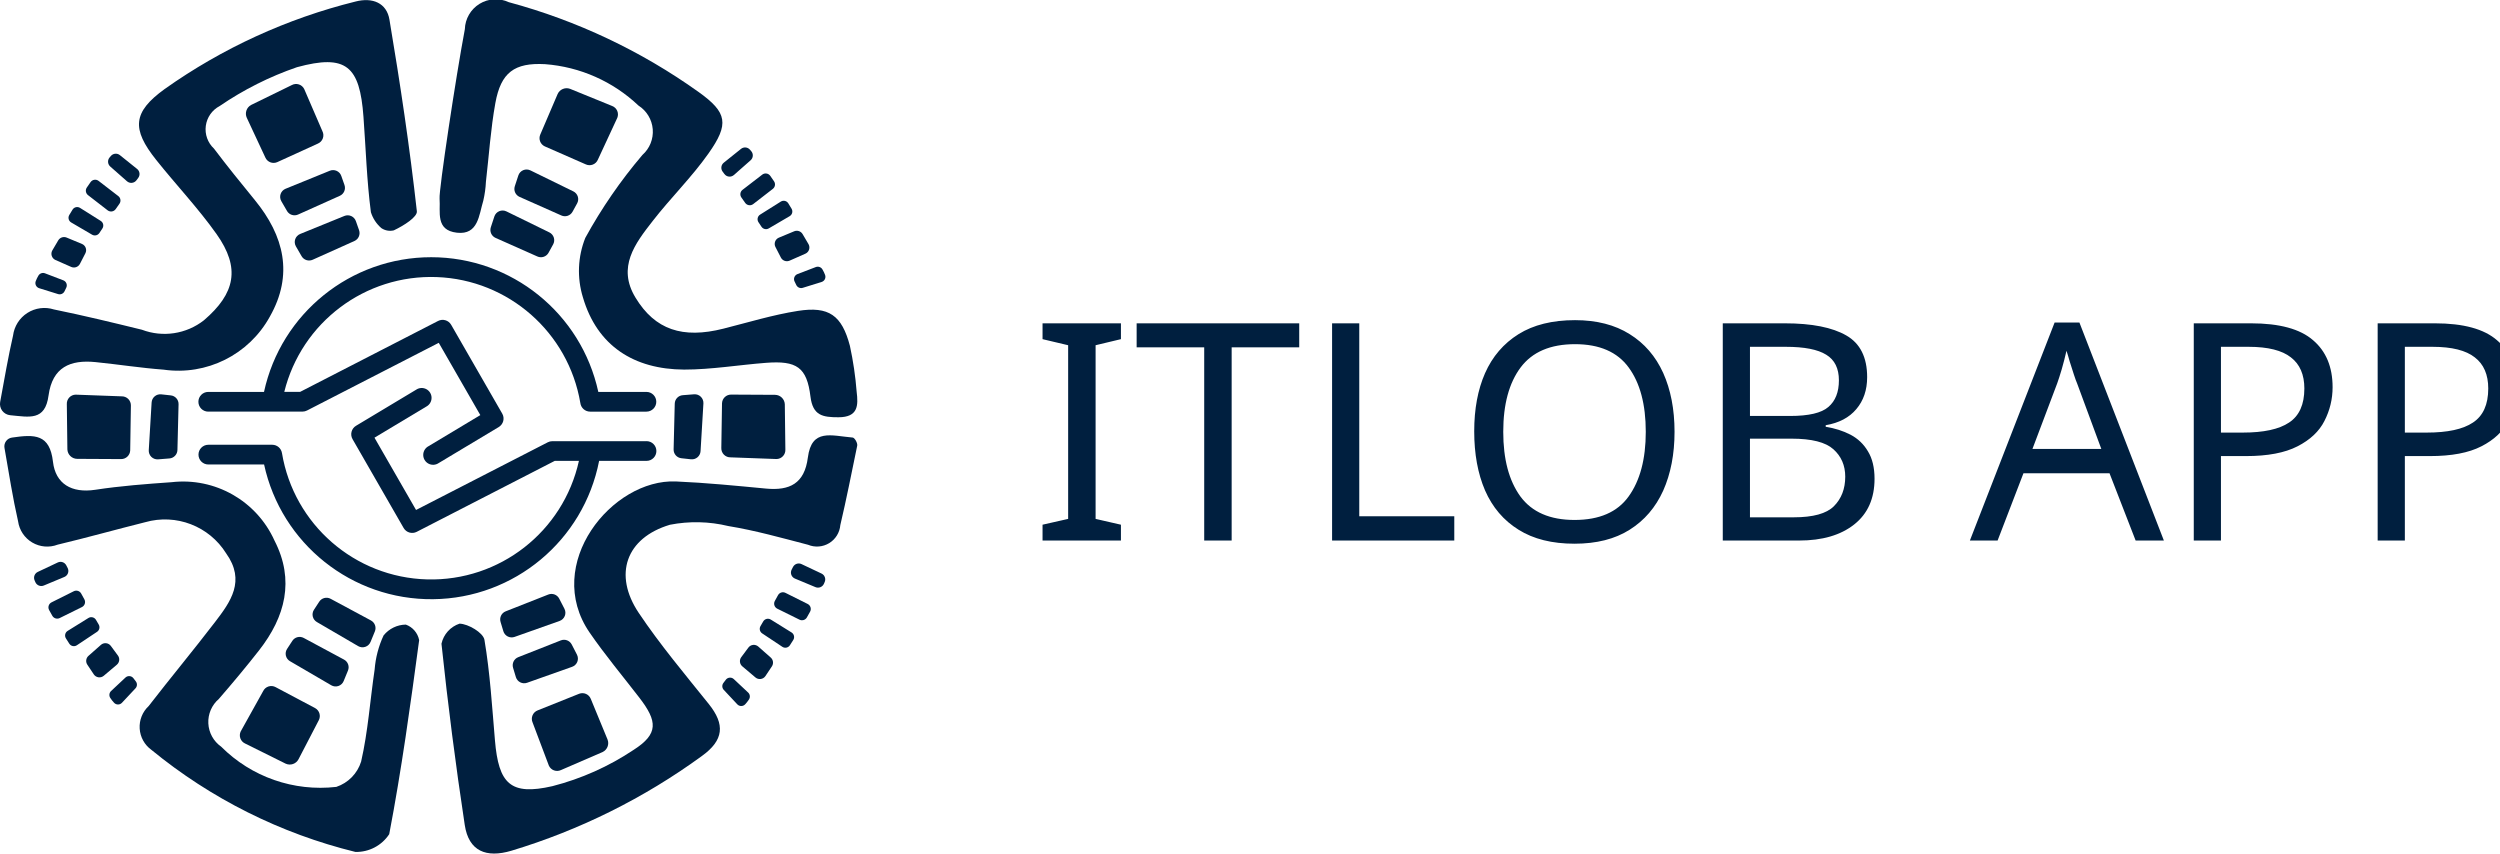
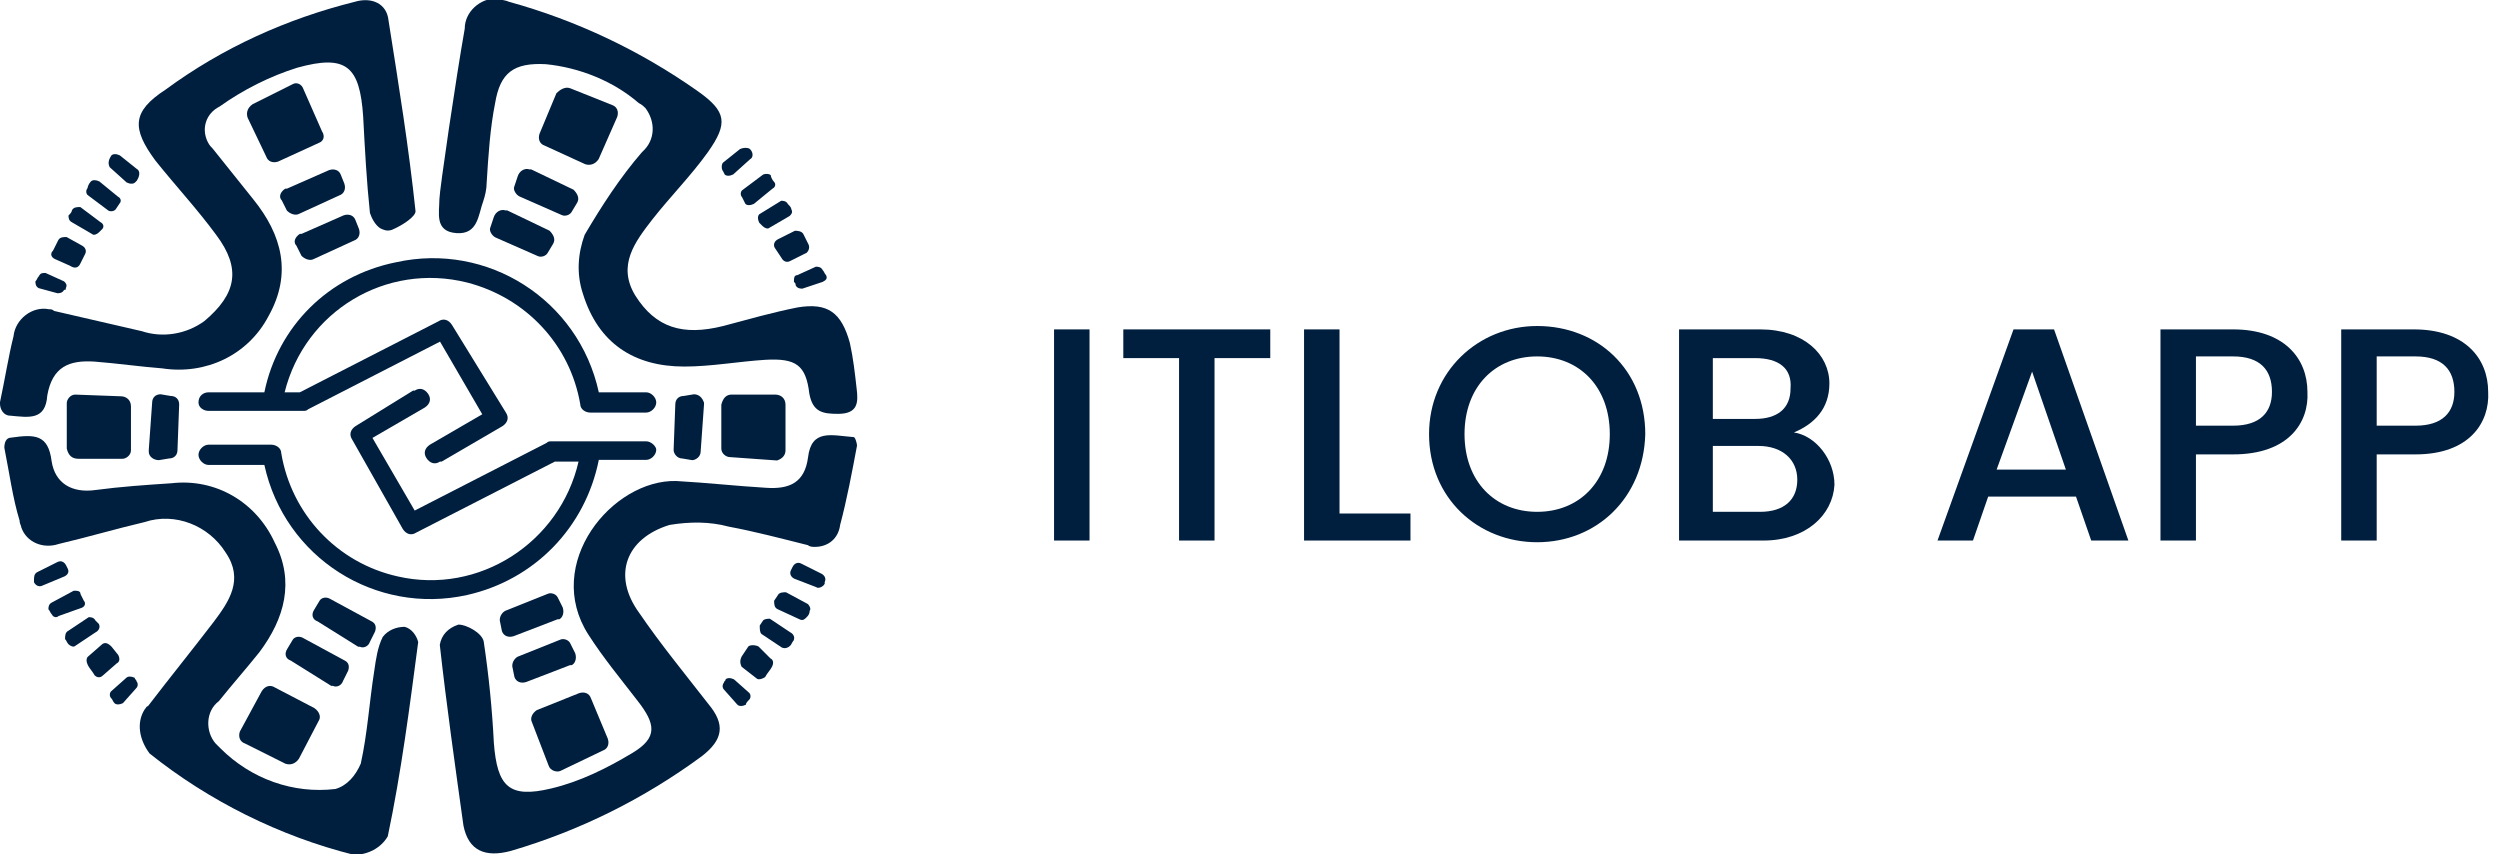
- <svg xmlns="http://www.w3.org/2000/svg" width="148" height="50.534" viewBox="0 0 148 50.534">
-   <defs>
-     <style>.a,.b{fill:#001f3f;}.a{font-size:18px;font-family:Poppins-Medium, Poppins;font-weight:500;}</style>
-   </defs>
+ <svg xmlns="http://www.w3.org/2000/svg" version="1.1" id="Capa_1" x="0px" y="0px" viewBox="0 0 148 50.5" style="enable-background:new 0 0 148 50.5;" xml:space="preserve">
+   <style type="text/css">
+ 	.st0{enable-background:new    ;}
+ 	.st1{fill:#001F3F;}
+ </style>
  <g transform="translate(-69 -15)">
-     <text class="a" transform="translate(130 47)">
-       <tspan x="0" y="0">ITLOB APP</tspan>
-     </text>
+     <g class="st0">
+       <path class="st1" d="M131.4,34.5h2.1V47h-2.1V34.5z" />
+       <path class="st1" d="M135.5,34.5h8.7v1.7h-3.3V47h-2.1V36.2h-3.3V34.5z" />
+       <path class="st1" d="M148.3,34.5v10.9h4.2V47h-6.3V34.5H148.3z" />
+       <path class="st1" d="M160,47.1c-3.5,0-6.4-2.6-6.4-6.4c0-3.7,2.9-6.4,6.4-6.4c3.6,0,6.4,2.6,6.4,6.4    C166.3,44.5,163.5,47.1,160,47.1z M160,45.3c2.5,0,4.3-1.8,4.3-4.6c0-2.8-1.8-4.6-4.3-4.6c-2.5,0-4.3,1.8-4.3,4.6    C155.7,43.5,157.5,45.3,160,45.3z" />
+       <path class="st1" d="M173.4,47h-5V34.5h4.8c2.6,0,4.1,1.5,4.1,3.2c0,1.5-0.9,2.4-2.1,2.9c1.3,0.2,2.4,1.6,2.4,3.1    C177.5,45.5,175.9,47,173.4,47z M172.9,36.2h-2.5v3.6h2.5c1.3,0,2.1-0.6,2.1-1.8C175.1,36.8,174.3,36.2,172.9,36.2z M173.1,41.4    h-2.7v3.9h2.8c1.4,0,2.2-0.7,2.2-1.9C175.4,42.2,174.5,41.4,173.1,41.4z" />
+       <path class="st1" d="M191.9,44.4h-5.2l-0.9,2.6h-2.1l4.5-12.5h2.4L195,47h-2.2L191.9,44.4z M189.3,37l-2.1,5.8h4.1L189.3,37z" />
+       <path class="st1" d="M201.2,41.9H199V47h-2.1V34.5h4.3c3,0,4.4,1.7,4.4,3.7C205.7,40,204.5,41.9,201.2,41.9z M201.2,40.2    c1.6,0,2.3-0.8,2.3-2c0-1.3-0.7-2.1-2.3-2.1H199v4.1H201.2z" />
+       <path class="st1" d="M212,41.9h-2.3V47h-2.1V34.5h4.3c3,0,4.4,1.7,4.4,3.7C216.4,40,215.2,41.9,212,41.9z M212,40.2    c1.6,0,2.3-0.8,2.3-2c0-1.3-0.7-2.1-2.3-2.1h-2.3v4.1H212z" />
+     </g>
    <g transform="translate(52.156 11.008)">
      <g transform="translate(28.594 19.217)">
-         <path class="b" d="M96.38,115.426h5.574a.583.583,0,0,0,.267-.065l7.8-4.007,2.46,4.279-3.068,1.841a.584.584,0,1,0,.6,1l3.56-2.136a.584.584,0,0,0,.206-.792l-3.024-5.259a.584.584,0,0,0-.773-.228l-8.171,4.2h-.936a8.958,8.958,0,0,1,17.527.657.584.584,0,0,0,.58.512h3.332a.584.584,0,1,0,0-1.168h-2.848a10.127,10.127,0,0,0-19.791,0h-3.3a.584.584,0,0,0,0,1.168Z" transform="translate(-95.796 -106.284)" />
-         <path class="b" d="M122.317,161.558h-5.574a.583.583,0,0,0-.267.065l-7.8,4.007-2.461-4.279,3.068-1.841a.584.584,0,1,0-.6-1l-3.56,2.136a.584.584,0,0,0-.206.792l3.024,5.259a.584.584,0,0,0,.773.228l8.171-4.2h1.433a8.957,8.957,0,0,1-17.58-.466.584.584,0,0,0-.576-.489H96.38a.584.584,0,0,0,0,1.168h3.3a10.126,10.126,0,0,0,19.834-.214h2.806a.584.584,0,1,0,0-1.168Z" transform="translate(-95.796 -150.665)" />
+         <path class="st1" d="M0.6,9.1h5.6c0.1,0,0.2,0,0.3-0.1l7.8-4l2.5,4.3l-3.1,1.8c-0.3,0.2-0.4,0.5-0.2,0.8c0.2,0.3,0.5,0.4,0.8,0.2     c0,0,0,0,0.1,0l3.6-2.1c0.3-0.2,0.4-0.5,0.2-0.8L15,4c-0.2-0.3-0.5-0.4-0.8-0.2L6,8H5.1c1.2-4.8,6-7.7,10.8-6.5     c3.5,0.9,6.1,3.7,6.7,7.2c0,0.3,0.3,0.5,0.6,0.5h3.3c0.3,0,0.6-0.3,0.6-0.6c0-0.3-0.3-0.6-0.6-0.6c0,0,0,0,0,0h-2.8     c-1.2-5.5-6.6-8.9-12-7.7C7.7,1.1,4.7,4.1,3.9,8H0.6C0.3,8,0,8.2,0,8.6C0,8.9,0.3,9.1,0.6,9.1L0.6,9.1z" />
+         <path class="st1" d="M26.5,10.9h-5.6c-0.1,0-0.2,0-0.3,0.1l-7.8,4l-2.5-4.3l3.1-1.8c0.3-0.2,0.4-0.5,0.2-0.8     c-0.2-0.3-0.5-0.4-0.8-0.2c0,0,0,0-0.1,0L9.3,10c-0.3,0.2-0.4,0.5-0.2,0.8l3,5.3c0.2,0.3,0.5,0.4,0.8,0.2l8.2-4.2h1.4     c-1.1,4.8-5.9,7.9-10.7,6.8c-3.6-0.8-6.3-3.7-6.9-7.3c0-0.3-0.3-0.5-0.6-0.5H0.6c-0.3,0-0.6,0.3-0.6,0.6c0,0.3,0.3,0.6,0.6,0.6     h3.3c1.2,5.5,6.6,8.9,12,7.7c4-0.9,7-4,7.8-8h2.8c0.3,0,0.6-0.3,0.6-0.6C27.1,11.2,26.8,10.9,26.5,10.9     C26.5,10.9,26.5,10.9,26.5,10.9L26.5,10.9z" />
      </g>
      <g transform="translate(31.403 8.959)">
-         <path class="b" d="M118.93,40.9l-2.41,1.1a.535.535,0,0,1-.7-.27l-1.1-2.357a.585.585,0,0,1,.256-.759l2.411-1.179a.535.535,0,0,1,.729.229l1.079,2.5A.535.535,0,0,1,118.93,40.9Z" transform="translate(-114.669 -37.367)" />
+         <path class="st1" d="M4.3,3.5L1.9,4.6c-0.3,0.1-0.6,0-0.7-0.3L0.1,2c-0.1-0.3,0-0.6,0.3-0.8l2.4-1.2C3-0.1,3.3,0,3.4,0.3     c0,0,0,0,0,0l1.1,2.5C4.7,3.1,4.6,3.4,4.3,3.5C4.3,3.5,4.3,3.5,4.3,3.5z" />
      </g>
      <g transform="translate(33.429 14.061)">
-         <path class="b" d="M131.814,73.169l-2.473,1.11a.515.515,0,0,1-.656-.211l-.336-.581a.514.514,0,0,1,.251-.734l2.62-1.067a.514.514,0,0,1,.679.306l.189.538A.515.515,0,0,1,131.814,73.169Z" transform="translate(-128.28 -71.647)" />
+         <path class="st1" d="M3.5,1.5L1.1,2.6c-0.2,0.1-0.5,0-0.7-0.2L0.1,1.8C-0.1,1.6,0,1.3,0.3,1.1c0,0,0,0,0.1,0L2.9,0     c0.3-0.1,0.6,0,0.7,0.3c0,0,0,0,0,0l0.2,0.5C3.9,1.1,3.8,1.4,3.5,1.5z" />
      </g>
      <g transform="translate(34.293 16.738)">
-         <path class="b" d="M137.623,91.151l-2.473,1.11a.514.514,0,0,1-.656-.211l-.336-.581a.514.514,0,0,1,.251-.734l2.62-1.067a.514.514,0,0,1,.679.306l.189.538A.514.514,0,0,1,137.623,91.151Z" transform="translate(-134.089 -89.63)" />
+         <path class="st1" d="M3.5,1.5L1.1,2.6c-0.2,0.1-0.5,0-0.7-0.2L0.1,1.8C-0.1,1.6,0,1.3,0.3,1.1c0,0,0,0,0.1,0L2.9,0     c0.3-0.1,0.6,0,0.7,0.3c0,0,0,0,0,0l0.2,0.5C3.9,1.1,3.8,1.4,3.5,1.5z" />
      </g>
      <g transform="translate(31.042 44.604)">
-         <path class="b" d="M114.365,276.932l2.339,1.241a.535.535,0,0,1,.211.717l-1.2,2.311a.585.585,0,0,1-.757.26l-2.4-1.192a.535.535,0,0,1-.264-.718l1.326-2.382A.535.535,0,0,1,114.365,276.932Z" transform="translate(-112.242 -276.863)" />
+         <path class="st1" d="M2.1,0.1l2.3,1.2C4.7,1.5,4.8,1.8,4.7,2L3.5,4.3C3.3,4.6,3,4.7,2.7,4.6L0.3,3.4C0,3.3-0.1,3,0,2.7     c0,0,0,0,0,0l1.3-2.4C1.5,0,1.8-0.1,2.1,0.1C2.1,0.1,2.1,0.1,2.1,0.1z" />
      </g>
      <g transform="translate(33.755 41.697)">
-         <path class="b" d="M131.539,257.391l2.388,1.283a.514.514,0,0,1,.232.649l-.255.621a.514.514,0,0,1-.735.249l-2.444-1.426a.514.514,0,0,1-.172-.725l.311-.477A.514.514,0,0,1,131.539,257.391Z" transform="translate(-130.47 -257.33)" />
+         <path class="st1" d="M1.1,0.1l2.4,1.3C3.7,1.5,3.8,1.7,3.7,2L3.4,2.6C3.3,2.9,3,3,2.8,2.9c0,0,0,0-0.1,0L0.3,1.4     C0,1.3-0.1,1,0.1,0.7c0,0,0,0,0,0l0.3-0.5C0.5,0,0.8-0.1,1.1,0.1z" />
      </g>
      <g transform="translate(35.348 39.379)">
-         <path class="b" d="M142.245,241.819l2.388,1.283a.514.514,0,0,1,.232.649l-.255.621a.514.514,0,0,1-.735.249l-2.444-1.426a.514.514,0,0,1-.172-.725l.311-.477A.514.514,0,0,1,142.245,241.819Z" transform="translate(-141.177 -241.758)" />
+         <path class="st1" d="M1.1,0.1l2.4,1.3C3.7,1.5,3.8,1.7,3.7,2L3.4,2.6C3.3,2.9,3,3,2.8,2.9c0,0,0,0-0.1,0L0.3,1.4     C0,1.3-0.1,1,0.1,0.7c0,0,0,0,0,0l0.3-0.5C0.5,0,0.8-0.1,1.1,0.1z" />
      </g>
      <g transform="translate(48.327 45.027)">
-         <path class="b" d="M228.732,280.719l2.458-.984a.535.535,0,0,1,.683.3l.992,2.406a.585.585,0,0,1-.291.746l-2.463,1.066a.535.535,0,0,1-.718-.262l-.962-2.551A.536.536,0,0,1,228.732,280.719Z" transform="translate(-228.383 -279.701)" />
+         <path class="st1" d="M0.3,1l2.5-1c0.3-0.1,0.6,0,0.7,0.3l1,2.4c0.1,0.3,0,0.6-0.3,0.7L1.7,4.6C1.5,4.7,1.1,4.6,1,4.3c0,0,0,0,0,0     L0,1.7C-0.1,1.5,0,1.2,0.3,1C0.3,1,0.3,1,0.3,1z" />
      </g>
      <g transform="translate(47.197 41.866)">
-         <path class="b" d="M221.111,259.494l2.522-.994a.514.514,0,0,1,.645.242l.309.6a.514.514,0,0,1-.285.722l-2.667.945a.514.514,0,0,1-.664-.337l-.164-.546A.514.514,0,0,1,221.111,259.494Z" transform="translate(-220.785 -258.463)" />
+         <path class="st1" d="M0.3,1l2.5-1c0.2-0.1,0.5,0,0.6,0.2l0.3,0.6c0.1,0.3,0,0.6-0.2,0.7c0,0,0,0-0.1,0L0.8,2.5     c-0.3,0.1-0.6,0-0.7-0.3c0,0,0,0,0,0L0,1.7C-0.1,1.4,0.1,1.1,0.3,1z" />
      </g>
      <g transform="translate(46.457 39.152)">
-         <path class="b" d="M216.139,241.262l2.522-.994a.514.514,0,0,1,.645.242l.309.6a.514.514,0,0,1-.285.722l-2.667.945a.514.514,0,0,1-.664-.337l-.164-.546A.514.514,0,0,1,216.139,241.262Z" transform="translate(-215.814 -240.232)" />
+         <path class="st1" d="M0.3,1l2.5-1c0.2-0.1,0.5,0,0.6,0.2l0.3,0.6c0.1,0.3,0,0.6-0.2,0.7c0,0,0,0-0.1,0L0.8,2.5     c-0.3,0.1-0.6,0-0.7-0.3c0,0,0,0,0,0L0,1.7C-0.1,1.4,0.1,1.1,0.3,1z" />
      </g>
      <g transform="translate(48.784 9.211)">
-         <path class="b" d="M234.184,43.564,231.76,42.5a.535.535,0,0,1-.263-.7l1.024-2.392a.585.585,0,0,1,.736-.314l2.486,1.013a.535.535,0,0,1,.315.7l-1.148,2.473A.535.535,0,0,1,234.184,43.564Z" transform="translate(-231.452 -39.055)" />
+         <path class="st1" d="M2.7,4.5L0.3,3.4C0,3.3-0.1,3,0,2.7l1-2.4C1.2,0.1,1.5-0.1,1.8,0l2.5,1c0.3,0.1,0.4,0.4,0.3,0.7c0,0,0,0,0,0     L3.5,4.2C3.3,4.5,3,4.6,2.7,4.5C2.8,4.5,2.7,4.5,2.7,4.5z" />
      </g>
      <g transform="translate(47.295 14.021)">
-         <path class="b" d="M224.225,74.1,221.75,73a.514.514,0,0,1-.279-.63l.209-.638a.514.514,0,0,1,.715-.3l2.541,1.243a.514.514,0,0,1,.224.71l-.275.5A.514.514,0,0,1,224.225,74.1Z" transform="translate(-221.445 -71.374)" />
+         <path class="st1" d="M2.8,2.7L0.3,1.6C0.1,1.5-0.1,1.2,0,1l0.2-0.6C0.3,0.1,0.6-0.1,0.9,0c0,0,0,0,0.1,0l2.5,1.2     C3.7,1.4,3.9,1.7,3.7,2c0,0,0,0,0,0L3.4,2.5C3.3,2.7,3,2.8,2.8,2.7z" />
      </g>
      <g transform="translate(45.875 16.449)">
-         <path class="b" d="M214.685,90.412l-2.475-1.1a.514.514,0,0,1-.279-.63l.209-.638a.514.514,0,0,1,.715-.3l2.541,1.243a.514.514,0,0,1,.224.71l-.275.5A.514.514,0,0,1,214.685,90.412Z" transform="translate(-211.905 -87.686)" />
+         <path class="st1" d="M2.8,2.7L0.3,1.6C0.1,1.5-0.1,1.2,0,1l0.2-0.6C0.3,0.1,0.6-0.1,0.9,0c0,0,0,0,0.1,0l2.5,1.2     C3.7,1.4,3.9,1.7,3.7,2c0,0,0,0,0,0L3.4,2.5C3.3,2.7,3,2.8,2.8,2.7z" />
      </g>
      <g transform="translate(59.546 27.352)">
-         <path class="b" d="M303.757,164.11l.041-2.647a.535.535,0,0,1,.542-.514l2.6.014a.585.585,0,0,1,.576.556l.033,2.684a.535.535,0,0,1-.519.561l-2.724-.1A.535.535,0,0,1,303.757,164.11Z" transform="translate(-303.757 -160.949)" />
+         <path class="st1" d="M0,3.2l0-2.6C0.1,0.2,0.3,0,0.6,0l2.6,0c0.3,0,0.6,0.2,0.6,0.6l0,2.7c0,0.3-0.2,0.5-0.5,0.6c0,0,0,0,0,0     L0.5,3.7C0.3,3.7,0,3.5,0,3.2C0,3.2,0,3.2,0,3.2z" />
      </g>
      <g transform="translate(56.722 27.333)">
-         <path class="b" d="M284.784,164.083l.067-2.71a.514.514,0,0,1,.474-.5l.669-.053a.514.514,0,0,1,.554.543l-.169,2.824a.514.514,0,0,1-.569.481l-.566-.062A.514.514,0,0,1,284.784,164.083Z" transform="translate(-284.784 -160.819)" />
+         <path class="st1" d="M0,3.3l0.1-2.7c0-0.3,0.2-0.5,0.5-0.5L1.2,0c0.3,0,0.5,0.2,0.6,0.5c0,0,0,0,0,0.1L1.6,3.4     c0,0.3-0.3,0.5-0.5,0.5c0,0,0,0,0,0L0.5,3.8C0.2,3.8,0,3.5,0,3.3z" />
      </g>
      <g transform="translate(20.797 27.352)">
-         <path class="b" d="M47.2,161.6l-.041,2.648a.535.535,0,0,1-.543.514l-2.6-.014a.585.585,0,0,1-.576-.556l-.033-2.684a.535.535,0,0,1,.519-.561l2.724.1A.535.535,0,0,1,47.2,161.6Z" transform="translate(-43.404 -160.944)" />
+         <path class="st1" d="M3.8,0.7l0,2.6c0,0.3-0.3,0.5-0.5,0.5l-2.6,0C0.3,3.8,0.1,3.6,0,3.2l0-2.7C0,0.3,0.2,0,0.5,0c0,0,0,0,0,0     l2.7,0.1C3.5,0.1,3.8,0.3,3.8,0.7C3.8,0.6,3.8,0.6,3.8,0.7z" />
      </g>
      <g transform="translate(25.651 27.333)">
-         <path class="b" d="M77.787,161.408l-.067,2.71a.514.514,0,0,1-.474.5l-.669.053a.514.514,0,0,1-.554-.544l.169-2.824a.514.514,0,0,1,.569-.48l.566.062A.514.514,0,0,1,77.787,161.408Z" transform="translate(-76.023 -160.819)" />
+         <path class="st1" d="M1.8,0.6L1.7,3.3c0,0.3-0.2,0.5-0.5,0.5L0.6,3.9C0.3,3.9,0,3.7,0,3.4c0,0,0,0,0-0.1l0.2-2.8     C0.2,0.2,0.4,0,0.7,0c0,0,0,0,0,0l0.6,0.1C1.6,0.1,1.8,0.3,1.8,0.6z" />
      </g>
      <g transform="translate(59.546 12.721)">
-         <path class="b" d="M305.452,62.77l.076.088a.385.385,0,0,1-.036.539l-.991.873a.384.384,0,0,1-.562-.06l-.105-.142a.382.382,0,0,1,.068-.527l1.021-.819A.384.384,0,0,1,305.452,62.77Z" transform="translate(-303.757 -62.638)" />
+         <path class="st1" d="M1.7,0.1L1.7,0.1c0.2,0.2,0.2,0.5,0,0.6l-1,0.9c-0.2,0.1-0.4,0.1-0.5,0c0,0,0,0,0,0L0.1,1.4     C0,1.3,0,1,0.1,0.9l1-0.8C1.3,0,1.6,0,1.7,0.1z" />
        <g transform="translate(1.126 1.541)">
-           <path class="b" d="M313.091,73.129q.113.16.224.323a.332.332,0,0,1-.072.449l-1.162.9a.332.332,0,0,1-.475-.073l-.224-.318a.331.331,0,0,1,.07-.455l1.168-.9A.331.331,0,0,1,313.091,73.129Z" transform="translate(-311.32 -72.989)" />
+           <path class="st1" d="M1.8,0.1C1.8,0.2,1.9,0.4,2,0.5c0.1,0.1,0.1,0.3-0.1,0.4L0.8,1.8C0.6,1.9,0.4,1.9,0.3,1.8c0,0,0,0,0,0      L0.1,1.4C0,1.3,0,1.1,0.1,1l1.2-0.9C1.4,0,1.7,0,1.8,0.1C1.8,0.1,1.8,0.1,1.8,0.1z" />
        </g>
        <g transform="translate(2.145 3.157)">
-           <path class="b" d="M319.991,84q.1.16.194.319a.321.321,0,0,1-.114.442l-1.237.724a.322.322,0,0,1-.431-.1l-.178-.267a.321.321,0,0,1,.1-.451l1.224-.77A.321.321,0,0,1,319.991,84Z" transform="translate(-318.171 -83.849)" />
+           <path class="st1" d="M1.8,0.2C1.9,0.3,2,0.4,2,0.5c0.1,0.2,0,0.3-0.1,0.4c0,0,0,0,0,0L0.7,1.6c-0.1,0.1-0.3,0-0.4-0.1L0.1,1.3      C0,1.1,0,0.9,0.1,0.8c0,0,0,0,0,0L1.4,0C1.5,0,1.7,0,1.8,0.2z" />
        </g>
        <g transform="translate(3.158 4.932)">
-           <path class="b" d="M325.346,97.371l-.327-.635a.4.4,0,0,1,.2-.548l.914-.38a.4.4,0,0,1,.494.166c.119.2.242.411.353.6a.4.4,0,0,1-.184.56l-.938.414A.4.4,0,0,1,325.346,97.371Z" transform="translate(-324.974 -95.778)" />
+           <path class="st1" d="M0.4,1.6L0,1c-0.1-0.2,0-0.4,0.2-0.5c0,0,0,0,0,0L1.2,0C1.3,0,1.6,0,1.7,0.2C1.8,0.4,1.9,0.6,2,0.8      C2.1,1,2,1.2,1.9,1.3c0,0,0,0,0,0L0.9,1.8C0.7,1.9,0.5,1.8,0.4,1.6z" />
        </g>
        <g transform="translate(4.299 7.059)">
-           <path class="b" d="M334.327,110.222a2.119,2.119,0,0,1,.157.325.319.319,0,0,1-.2.421l-1.121.349a.318.318,0,0,1-.38-.163c-.035-.07-.068-.136-.1-.206a.319.319,0,0,1,.168-.445l1.091-.418A.321.321,0,0,1,334.327,110.222Z" transform="translate(-332.642 -110.065)" />
+           <path class="st1" d="M1.7,0.2c0.1,0.1,0.1,0.2,0.2,0.3c0.1,0.2,0,0.3-0.2,0.4c0,0,0,0,0,0L0.5,1.3c-0.1,0-0.3,0-0.4-0.2      C0.1,1,0.1,1,0,0.9C0,0.7,0,0.5,0.2,0.5c0,0,0,0,0,0L1.3,0C1.4,0,1.6,0,1.7,0.2z" />
        </g>
      </g>
      <g transform="translate(59.599 37.351)">
        <g transform="translate(4.067)">
-           <path class="b" d="M333.447,229.223l-.046.107a.385.385,0,0,1-.5.2l-1.219-.508a.384.384,0,0,1-.192-.531l.081-.157a.382.382,0,0,1,.5-.17l1.183.559A.384.384,0,0,1,333.447,229.223Z" transform="translate(-331.446 -228.13)" />
+           <path class="st1" d="M2,1.1l0,0.1C1.9,1.4,1.6,1.5,1.5,1.4L0.2,0.9C0,0.8-0.1,0.6,0,0.4c0,0,0,0,0,0l0.1-0.2      C0.2,0,0.4-0.1,0.6,0l1.2,0.6C2,0.7,2.1,0.9,2,1.1z" />
        </g>
        <g transform="translate(3.075 1.703)">
-           <path class="b" d="M326.907,240.723q-.094.172-.192.343a.332.332,0,0,1-.435.132l-1.317-.651a.332.332,0,0,1-.143-.459l.188-.341a.331.331,0,0,1,.439-.137l1.317.658A.331.331,0,0,1,326.907,240.723Z" transform="translate(-324.779 -239.575)" />
+           <path class="st1" d="M2.1,1.1C2.1,1.3,2,1.4,1.9,1.5C1.8,1.6,1.7,1.7,1.5,1.6L0.2,1C0,0.9,0,0.7,0,0.5c0,0,0,0,0,0l0.2-0.3      C0.3,0,0.5,0,0.7,0L2,0.7C2.1,0.8,2.2,1,2.1,1.1C2.1,1.1,2.1,1.1,2.1,1.1z" />
        </g>
        <g transform="translate(2.222 3.27)">
-           <path class="b" d="M321.035,251.357q-.1.159-.2.314a.321.321,0,0,1-.448.092l-1.193-.794a.322.322,0,0,1-.1-.431l.162-.277a.321.321,0,0,1,.447-.111l1.229.763A.321.321,0,0,1,321.035,251.357Z" transform="translate(-319.05 -250.101)" />
+           <path class="st1" d="M2,1.3C1.9,1.4,1.9,1.5,1.8,1.6C1.7,1.7,1.5,1.8,1.3,1.7c0,0,0,0,0,0L0.1,0.9C0,0.8,0,0.6,0,0.4l0.2-0.3      C0.3,0,0.5,0,0.6,0c0,0,0,0,0,0l1.2,0.8C2,0.9,2.1,1.1,2,1.3C2,1.3,2,1.3,2,1.3z" />
        </g>
        <g transform="translate(1.047 4.812)">
-           <path class="b" d="M311.233,261.2l.427-.573a.4.4,0,0,1,.581-.06l.742.655a.4.4,0,0,1,.068.517c-.132.2-.264.4-.388.582a.4.4,0,0,1-.584.08l-.783-.662A.4.4,0,0,1,311.233,261.2Z" transform="translate(-311.155 -260.464)" />
+           <path class="st1" d="M0.1,0.7l0.4-0.6C0.6,0,0.9,0,1.1,0.1c0,0,0,0,0,0l0.7,0.7C2,0.9,2,1.1,1.9,1.3C1.8,1.5,1.6,1.7,1.5,1.9      C1.4,2,1.1,2.1,1,2c0,0,0,0,0,0L0.1,1.3C0,1.1,0,0.9,0.1,0.7z" />
        </g>
        <g transform="translate(0 6.76)">
-           <path class="b" d="M305.7,274.846a2.14,2.14,0,0,1-.223.284.319.319,0,0,1-.467,0l-.8-.854a.318.318,0,0,1-.02-.413c.048-.062.092-.12.139-.184a.319.319,0,0,1,.473-.043l.854.8A.321.321,0,0,1,305.7,274.846Z" transform="translate(-304.118 -273.554)" />
+           <path class="st1" d="M1.6,1.3C1.5,1.4,1.4,1.5,1.4,1.6C1.2,1.7,1,1.7,0.9,1.6c0,0,0,0,0,0L0.1,0.7C0,0.6,0,0.4,0.1,0.3      c0-0.1,0.1-0.1,0.1-0.2C0.3,0,0.5,0,0.7,0.1c0,0,0,0,0,0l0.9,0.8C1.7,1,1.7,1.2,1.6,1.3z" />
        </g>
      </g>
      <g transform="translate(18.94 13.092)">
        <g transform="translate(4.3)">
-           <path class="b" d="M59.986,65.268l-.076.088a.385.385,0,0,0,.036.539l.991.873a.384.384,0,0,0,.562-.06l.106-.142a.382.382,0,0,0-.068-.527l-1.021-.819A.384.384,0,0,0,59.986,65.268Z" transform="translate(-59.816 -65.137)" />
+           <path class="st1" d="M0.2,0.1L0.2,0.1C0,0.4,0,0.6,0.1,0.8l1,0.9c0.2,0.1,0.4,0.1,0.5,0c0,0,0,0,0,0l0.1-0.1      C1.9,1.3,1.9,1,1.7,0.9l-1-0.8C0.5,0,0.3,0,0.2,0.1z" />
        </g>
        <g transform="translate(2.986 1.541)">
-           <path class="b" d="M51.27,75.627q-.113.16-.224.323a.332.332,0,0,0,.072.449l1.162.9a.333.333,0,0,0,.475-.073l.224-.318a.331.331,0,0,0-.07-.454l-1.168-.9A.331.331,0,0,0,51.27,75.627Z" transform="translate(-50.989 -75.488)" />
+           <path class="st1" d="M0.3,0.1C0.2,0.2,0.1,0.4,0.1,0.5C0,0.6,0,0.8,0.1,0.9l1.2,0.9c0.1,0.1,0.4,0.1,0.5-0.1c0,0,0,0,0,0L2,1.4      C2.1,1.3,2.1,1.1,1.9,1L0.8,0.1C0.6,0,0.4,0,0.3,0.1C0.3,0.1,0.3,0.1,0.3,0.1z" />
        </g>
        <g transform="translate(1.959 3.157)">
-           <path class="b" d="M44.327,86.5q-.1.16-.194.319a.321.321,0,0,0,.114.442l1.237.724a.322.322,0,0,0,.431-.1l.178-.267a.321.321,0,0,0-.1-.451l-1.225-.77A.321.321,0,0,0,44.327,86.5Z" transform="translate(-44.087 -86.348)" />
+           <path class="st1" d="M0.2,0.2C0.2,0.3,0.1,0.4,0,0.5C0,0.6,0,0.8,0.2,0.9c0,0,0,0,0,0l1.2,0.7c0.1,0.1,0.3,0,0.4-0.1L2,1.3      c0.1-0.1,0.1-0.3-0.1-0.4c0,0,0,0,0,0L0.7,0C0.5,0,0.3,0,0.2,0.2z" />
        </g>
        <g transform="translate(0.946 4.932)">
-           <path class="b" d="M38.971,99.87l.327-.635a.4.4,0,0,0-.2-.548l-.914-.38a.4.4,0,0,0-.494.166c-.119.2-.242.411-.353.6a.4.4,0,0,0,.184.56l.938.414A.4.4,0,0,0,38.971,99.87Z" transform="translate(-37.284 -98.276)" />
+           <path class="st1" d="M1.7,1.6L2,1c0.1-0.2,0-0.4-0.2-0.5c0,0,0,0,0,0L0.9,0C0.7,0,0.5,0,0.4,0.2C0.3,0.4,0.2,0.6,0.1,0.8      C-0.1,1,0,1.2,0.2,1.3c0,0,0,0,0,0l0.9,0.4C1.4,1.9,1.6,1.8,1.7,1.6z" />
        </g>
        <g transform="translate(0 7.059)">
-           <path class="b" d="M31.107,112.72a2.128,2.128,0,0,0-.158.325.319.319,0,0,0,.2.421l1.121.349a.318.318,0,0,0,.38-.163c.035-.07.068-.136.1-.206a.319.319,0,0,0-.168-.445l-1.091-.418A.321.321,0,0,0,31.107,112.72Z" transform="translate(-30.928 -112.564)" />
+           <path class="st1" d="M0.2,0.2C0.1,0.3,0.1,0.4,0,0.5C0,0.6,0,0.8,0.2,0.9c0,0,0,0,0,0l1.1,0.3c0.1,0,0.3,0,0.4-0.2      C1.8,1,1.8,1,1.8,0.9c0.1-0.2,0-0.3-0.1-0.4c0,0,0,0,0,0L0.6,0C0.4,0,0.3,0,0.2,0.2z" />
        </g>
      </g>
      <g transform="translate(18.856 37.259)">
-         <path class="b" d="M30.4,228.6l.046.107a.385.385,0,0,0,.5.2l1.219-.508a.384.384,0,0,0,.192-.531l-.081-.157a.382.382,0,0,0-.5-.17l-1.183.559A.384.384,0,0,0,30.4,228.6Z" transform="translate(-30.365 -227.511)" />
+         <path class="st1" d="M0,1.1l0,0.1c0.1,0.2,0.3,0.3,0.5,0.2l1.2-0.5C2,0.8,2.1,0.6,2,0.4c0,0,0,0,0,0L1.9,0.2C1.8,0,1.6-0.1,1.4,0     L0.2,0.6C0,0.7,0,0.9,0,1.1z" />
        <g transform="translate(0.854 1.703)">
-           <path class="b" d="M36.145,240.1q.094.172.192.343a.332.332,0,0,0,.435.132l1.317-.651a.333.333,0,0,0,.143-.459l-.188-.341a.331.331,0,0,0-.439-.136l-1.317.658A.331.331,0,0,0,36.145,240.1Z" transform="translate(-36.104 -238.956)" />
+           <path class="st1" d="M0,1.1c0.1,0.1,0.1,0.2,0.2,0.3c0.1,0.2,0.3,0.2,0.4,0.1L2,1c0.2-0.1,0.2-0.3,0.1-0.4c0,0,0,0,0,0L1.9,0.2      C1.9,0,1.7,0,1.5,0L0.2,0.7C0,0.8,0,1,0,1.1C0,1.1,0,1.1,0,1.1z" />
        </g>
        <g transform="translate(1.841 3.27)">
-           <path class="b" d="M42.786,250.738q.1.159.2.314a.321.321,0,0,0,.448.092l1.193-.794a.322.322,0,0,0,.1-.432l-.162-.277a.321.321,0,0,0-.447-.111l-1.229.763A.321.321,0,0,0,42.786,250.738Z" transform="translate(-42.736 -249.482)" />
+           <path class="st1" d="M0,1.3c0.1,0.1,0.1,0.2,0.2,0.3c0.1,0.1,0.3,0.2,0.4,0.1c0,0,0,0,0,0l1.2-0.8C2,0.8,2.1,0.6,2,0.4L1.8,0.2      C1.7,0,1.5,0,1.4,0c0,0,0,0,0,0L0.2,0.8C0,0.9,0,1.1,0,1.3C0,1.3,0,1.3,0,1.3z" />
        </g>
        <g transform="translate(3.089 4.812)">
-           <path class="b" d="M53,260.577,52.575,260a.4.4,0,0,0-.581-.06l-.742.655a.4.4,0,0,0-.067.517c.132.2.264.4.388.582a.4.4,0,0,0,.584.08l.783-.662A.4.4,0,0,0,53,260.577Z" transform="translate(-51.118 -259.845)" />
+           <path class="st1" d="M1.9,0.7L1.5,0.2C1.3,0,1.1-0.1,0.9,0.1c0,0,0,0,0,0L0.1,0.8C0,0.9,0,1.1,0.1,1.3c0.1,0.2,0.3,0.4,0.4,0.6      C0.6,2,0.8,2.1,1,1.9c0,0,0,0,0,0l0.8-0.7C2,1.1,2,0.9,1.9,0.7z" />
        </g>
        <g transform="translate(4.465 6.76)">
-           <path class="b" d="M60.416,274.227a2.124,2.124,0,0,0,.223.284.319.319,0,0,0,.467,0l.8-.854a.318.318,0,0,0,.02-.413c-.048-.062-.092-.12-.139-.183a.319.319,0,0,0-.473-.044l-.854.8A.321.321,0,0,0,60.416,274.227Z" transform="translate(-60.363 -272.934)" />
+           <path class="st1" d="M0.1,1.3c0.1,0.1,0.1,0.2,0.2,0.3c0.1,0.1,0.3,0.1,0.5,0c0,0,0,0,0,0l0.8-0.9c0.1-0.1,0.1-0.3,0-0.4      c0-0.1-0.1-0.1-0.1-0.2C1.3,0,1.1,0,1,0.1c0,0,0,0,0,0L0.1,0.9C0,1,0,1.2,0.1,1.3z" />
        </g>
      </g>
      <g transform="translate(16.844 3.992)">
        <g transform="translate(26.136 25.776)">
-           <path class="b" d="M217.06,177.789c-.342,1.65-.641,3.18-1,4.7a1.385,1.385,0,0,1-1.912,1.164c-1.563-.407-3.125-.847-4.715-1.107a8.09,8.09,0,0,0-3.461-.077c-2.609.779-3.36,2.956-1.847,5.215,1.26,1.88,2.726,3.625,4.146,5.394.974,1.214.9,2.142-.417,3.088a37.542,37.542,0,0,1-11.265,5.6c-1.493.444-2.528.029-2.763-1.525q-.811-5.348-1.378-10.729a1.62,1.62,0,0,1,1.07-1.189c.52.013,1.4.539,1.474.957.332,1.963.452,3.964.622,5.953.218,2.563.909,3.283,3.4,2.711a15.676,15.676,0,0,0,4.806-2.146c1.478-.947,1.425-1.687.348-3.086-.988-1.282-2.031-2.526-2.947-3.857-2.787-4.05,1.328-9.112,5.107-8.95,1.78.077,3.558.254,5.333.422,1.4.132,2.279-.295,2.477-1.836.223-1.742,1.388-1.292,2.655-1.185C216.913,177.32,217.092,177.637,217.06,177.789Z" transform="translate(-192.449 -177.179)" />
+           <path class="st1" d="M24.6,0.6c-0.3,1.6-0.6,3.2-1,4.7c-0.1,0.8-0.7,1.3-1.5,1.3c-0.1,0-0.3,0-0.4-0.1c-1.6-0.4-3.1-0.8-4.7-1.1      c-1.1-0.3-2.3-0.3-3.5-0.1c-2.6,0.8-3.4,3-1.8,5.2c1.3,1.9,2.7,3.6,4.1,5.4c1,1.2,0.9,2.1-0.4,3.1c-3.4,2.5-7.2,4.4-11.3,5.6      c-1.5,0.4-2.5,0-2.8-1.5c-0.5-3.6-1-7.1-1.4-10.7c0.1-0.6,0.5-1,1.1-1.2c0.5,0,1.4,0.5,1.5,1c0.3,2,0.5,4,0.6,6      c0.2,2.6,0.9,3.3,3.4,2.7c1.7-0.4,3.3-1.2,4.8-2.1c1.5-0.9,1.4-1.7,0.3-3.1c-1-1.3-2-2.5-2.9-3.9C6,7.6,10.1,2.6,13.9,2.7      c1.8,0.1,3.6,0.3,5.3,0.4c1.4,0.1,2.3-0.3,2.5-1.8c0.2-1.7,1.4-1.3,2.7-1.2C24.5,0.1,24.6,0.5,24.6,0.6z" />
        </g>
        <g transform="translate(0 0.007)">
-           <path class="b" d="M17.447,28.615a.668.668,0,0,1-.593-.787c.262-1.423.477-2.682.762-3.925a1.87,1.87,0,0,1,2.423-1.549c1.744.356,3.476.776,5.206,1.2a3.778,3.778,0,0,0,3.672-.56c1.857-1.591,2.17-3.092.749-5.1-1.09-1.539-2.4-2.917-3.581-4.4-1.453-1.826-1.393-2.817.512-4.193A33.482,33.482,0,0,1,37.886,4.126C38.9,3.861,39.738,4.211,39.9,5.2c.634,3.766,1.2,7.548,1.622,11.342.036.326-.736.833-1.366,1.13a.924.924,0,0,1-.736-.134,2.037,2.037,0,0,1-.619-.942c-.245-1.871-.3-3.766-.44-5.652-.219-3-1.017-3.725-3.937-2.932a19.134,19.134,0,0,0-4.577,2.3,1.557,1.557,0,0,0-.338,2.517c.781,1.035,1.6,2.044,2.419,3.047,1.736,2.12,2.3,4.418.892,6.9a6.175,6.175,0,0,1-6.295,3.141c-1.348-.1-2.686-.312-4.031-.447-1.487-.149-2.548.3-2.775,1.972C19.517,28.971,18.575,28.719,17.447,28.615Z" transform="translate(-16.844 -4.041)" />
+           <path class="st1" d="M0.6,24.6c-0.4,0-0.6-0.4-0.6-0.7c0,0,0,0,0-0.1c0.3-1.4,0.5-2.7,0.8-3.9c0.1-1,1.1-1.8,2.1-1.6      c0.1,0,0.2,0,0.3,0.1c1.7,0.4,3.5,0.8,5.2,1.2C9.6,20,11,19.8,12.1,19c1.9-1.6,2.2-3.1,0.7-5.1c-1.1-1.5-2.4-2.9-3.6-4.4      C7.8,7.6,7.8,6.6,9.8,5.3C13.2,2.8,17,1.1,21,0.1c1-0.3,1.9,0.1,2,1.1c0.6,3.8,1.2,7.5,1.6,11.3c0,0.3-0.7,0.8-1.4,1.1      c-0.3,0.1-0.5,0-0.7-0.1c-0.3-0.2-0.5-0.6-0.6-0.9c-0.2-1.9-0.3-3.8-0.4-5.7c-0.2-3-1-3.7-3.9-2.9C16,4.5,14.4,5.3,13,6.3      c-0.8,0.4-1.1,1.3-0.7,2.1c0.1,0.2,0.2,0.3,0.3,0.4c0.8,1,1.6,2,2.4,3c1.7,2.1,2.3,4.4,0.9,6.9c-1.2,2.3-3.7,3.5-6.3,3.1      c-1.3-0.1-2.7-0.3-4-0.4c-1.5-0.1-2.5,0.3-2.8,2C2.7,24.9,1.7,24.7,0.6,24.6z" />
        </g>
        <g transform="translate(0.257 25.808)">
-           <path class="b" d="M18.581,178.1a.526.526,0,0,1,.44-.61c1.36-.2,2.242-.211,2.432,1.438.149,1.291,1.095,1.866,2.5,1.652,1.5-.229,3.01-.343,4.521-.449a5.933,5.933,0,0,1,6.092,3.457c1.207,2.346.637,4.517-.915,6.5-.766.979-1.565,1.934-2.38,2.874a1.793,1.793,0,0,0,.139,2.827,8.292,8.292,0,0,0,6.816,2.38,2.3,2.3,0,0,0,1.469-1.5c.409-1.785.53-3.634.8-5.451a5.845,5.845,0,0,1,.53-2.017,1.723,1.723,0,0,1,1.316-.64,1.23,1.23,0,0,1,.789.92c-.515,3.841-1.045,7.683-1.772,11.487a2.332,2.332,0,0,1-2,1.052,30.538,30.538,0,0,1-12.081-6.045,1.68,1.68,0,0,1-.164-2.587c1.29-1.667,2.639-3.29,3.922-4.963.937-1.222,1.832-2.451.669-4.081A4.269,4.269,0,0,0,26.91,182.5c-1.73.432-3.448.915-5.182,1.329a1.739,1.739,0,0,1-2.342-1.385C19.068,181.049,18.85,179.631,18.581,178.1Z" transform="translate(-18.573 -177.393)" />
+           <path class="st1" d="M0,0.7c0-0.3,0.1-0.6,0.4-0.6c0,0,0,0,0,0c1.4-0.2,2.2-0.2,2.4,1.4C3,2.8,4,3.4,5.4,3.2      c1.5-0.2,3-0.3,4.5-0.4c2.6-0.3,5,1.1,6.1,3.5c1.2,2.3,0.6,4.5-0.9,6.5c-0.8,1-1.6,1.9-2.4,2.9c-0.8,0.6-0.8,1.8-0.2,2.5      c0.1,0.1,0.2,0.2,0.3,0.3c1.8,1.8,4.3,2.7,6.8,2.4c0.7-0.2,1.2-0.8,1.5-1.5c0.4-1.8,0.5-3.6,0.8-5.5c0.1-0.7,0.2-1.4,0.5-2      c0.3-0.4,0.8-0.6,1.3-0.6c0.4,0.1,0.7,0.5,0.8,0.9c-0.5,3.8-1,7.7-1.8,11.5c-0.4,0.7-1.2,1.1-2,1.1c-4.4-1.1-8.6-3.2-12.1-6      C8,18,7.8,17,8.3,16.2c0.1-0.1,0.1-0.2,0.2-0.2c1.3-1.7,2.6-3.3,3.9-5c0.9-1.2,1.8-2.5,0.7-4.1c-1-1.6-3-2.4-4.8-1.8      C6.6,5.5,4.9,6,3.2,6.4c-0.9,0.3-1.9-0.1-2.2-1c0-0.1-0.1-0.2-0.1-0.4C0.5,3.7,0.3,2.2,0,0.7z" />
        </g>
        <g transform="translate(26.012)">
-           <path class="b" d="M193.126,5.721a1.827,1.827,0,0,1,2.6-1.6,35.056,35.056,0,0,1,11.234,5.314c1.713,1.224,1.819,1.9.587,3.646-.993,1.407-2.242,2.63-3.3,3.993-1.039,1.333-2.121,2.728-1.016,4.542,1.155,1.9,2.787,2.443,5.2,1.833,1.467-.37,2.923-.818,4.413-1.052,1.836-.288,2.6.26,3.077,2.067a20.24,20.24,0,0,1,.4,2.72c.1.812.09,1.508-1.074,1.51-.919,0-1.522-.086-1.66-1.222-.213-1.745-.817-2.14-2.636-2-1.616.124-3.231.4-4.845.4-2.956-.015-5.148-1.392-5.992-4.282a5.3,5.3,0,0,1,.142-3.514,29.349,29.349,0,0,1,3.383-4.912,1.836,1.836,0,0,0-.234-2.922,9.024,9.024,0,0,0-5.527-2.451c-1.821-.1-2.617.494-2.944,2.293-.28,1.539-.379,3.11-.56,4.666a6.257,6.257,0,0,1-.156,1.123c-.261.843-.291,2.04-1.562,1.895-1.288-.147-.964-1.234-1.026-2.025C191.582,15.251,192.595,8.531,193.126,5.721Z" transform="translate(-191.619 -3.992)" />
+           <path class="st1" d="M1.5,1.7c0-1,0.9-1.8,1.9-1.8C3.6,0,3.9,0,4.1,0.1c4,1.1,7.8,2.9,11.2,5.3c1.7,1.2,1.8,1.9,0.6,3.6      c-1,1.4-2.2,2.6-3.3,4c-1,1.3-2.1,2.7-1,4.5c1.2,1.9,2.8,2.4,5.2,1.8c1.5-0.4,2.9-0.8,4.4-1.1c1.8-0.3,2.6,0.3,3.1,2.1      c0.2,0.9,0.3,1.8,0.4,2.7c0.1,0.8,0.1,1.5-1.1,1.5c-0.9,0-1.5-0.1-1.7-1.2c-0.2-1.7-0.8-2.1-2.6-2c-1.6,0.1-3.2,0.4-4.8,0.4      c-3,0-5.1-1.4-6-4.3c-0.4-1.2-0.3-2.4,0.1-3.5c1-1.7,2.1-3.4,3.4-4.9c0.8-0.7,0.8-1.8,0.2-2.6c-0.1-0.1-0.2-0.2-0.4-0.3      C10.3,4.8,8.3,4,6.3,3.8C4.4,3.7,3.6,4.3,3.3,6.1C3,7.6,2.9,9.2,2.8,10.8c0,0.4-0.1,0.8-0.2,1.1c-0.3,0.8-0.3,2-1.6,1.9      c-1.3-0.1-1-1.2-1-2C0,11.3,1,4.5,1.5,1.7z" />
        </g>
      </g>
    </g>
  </g>
</svg>
